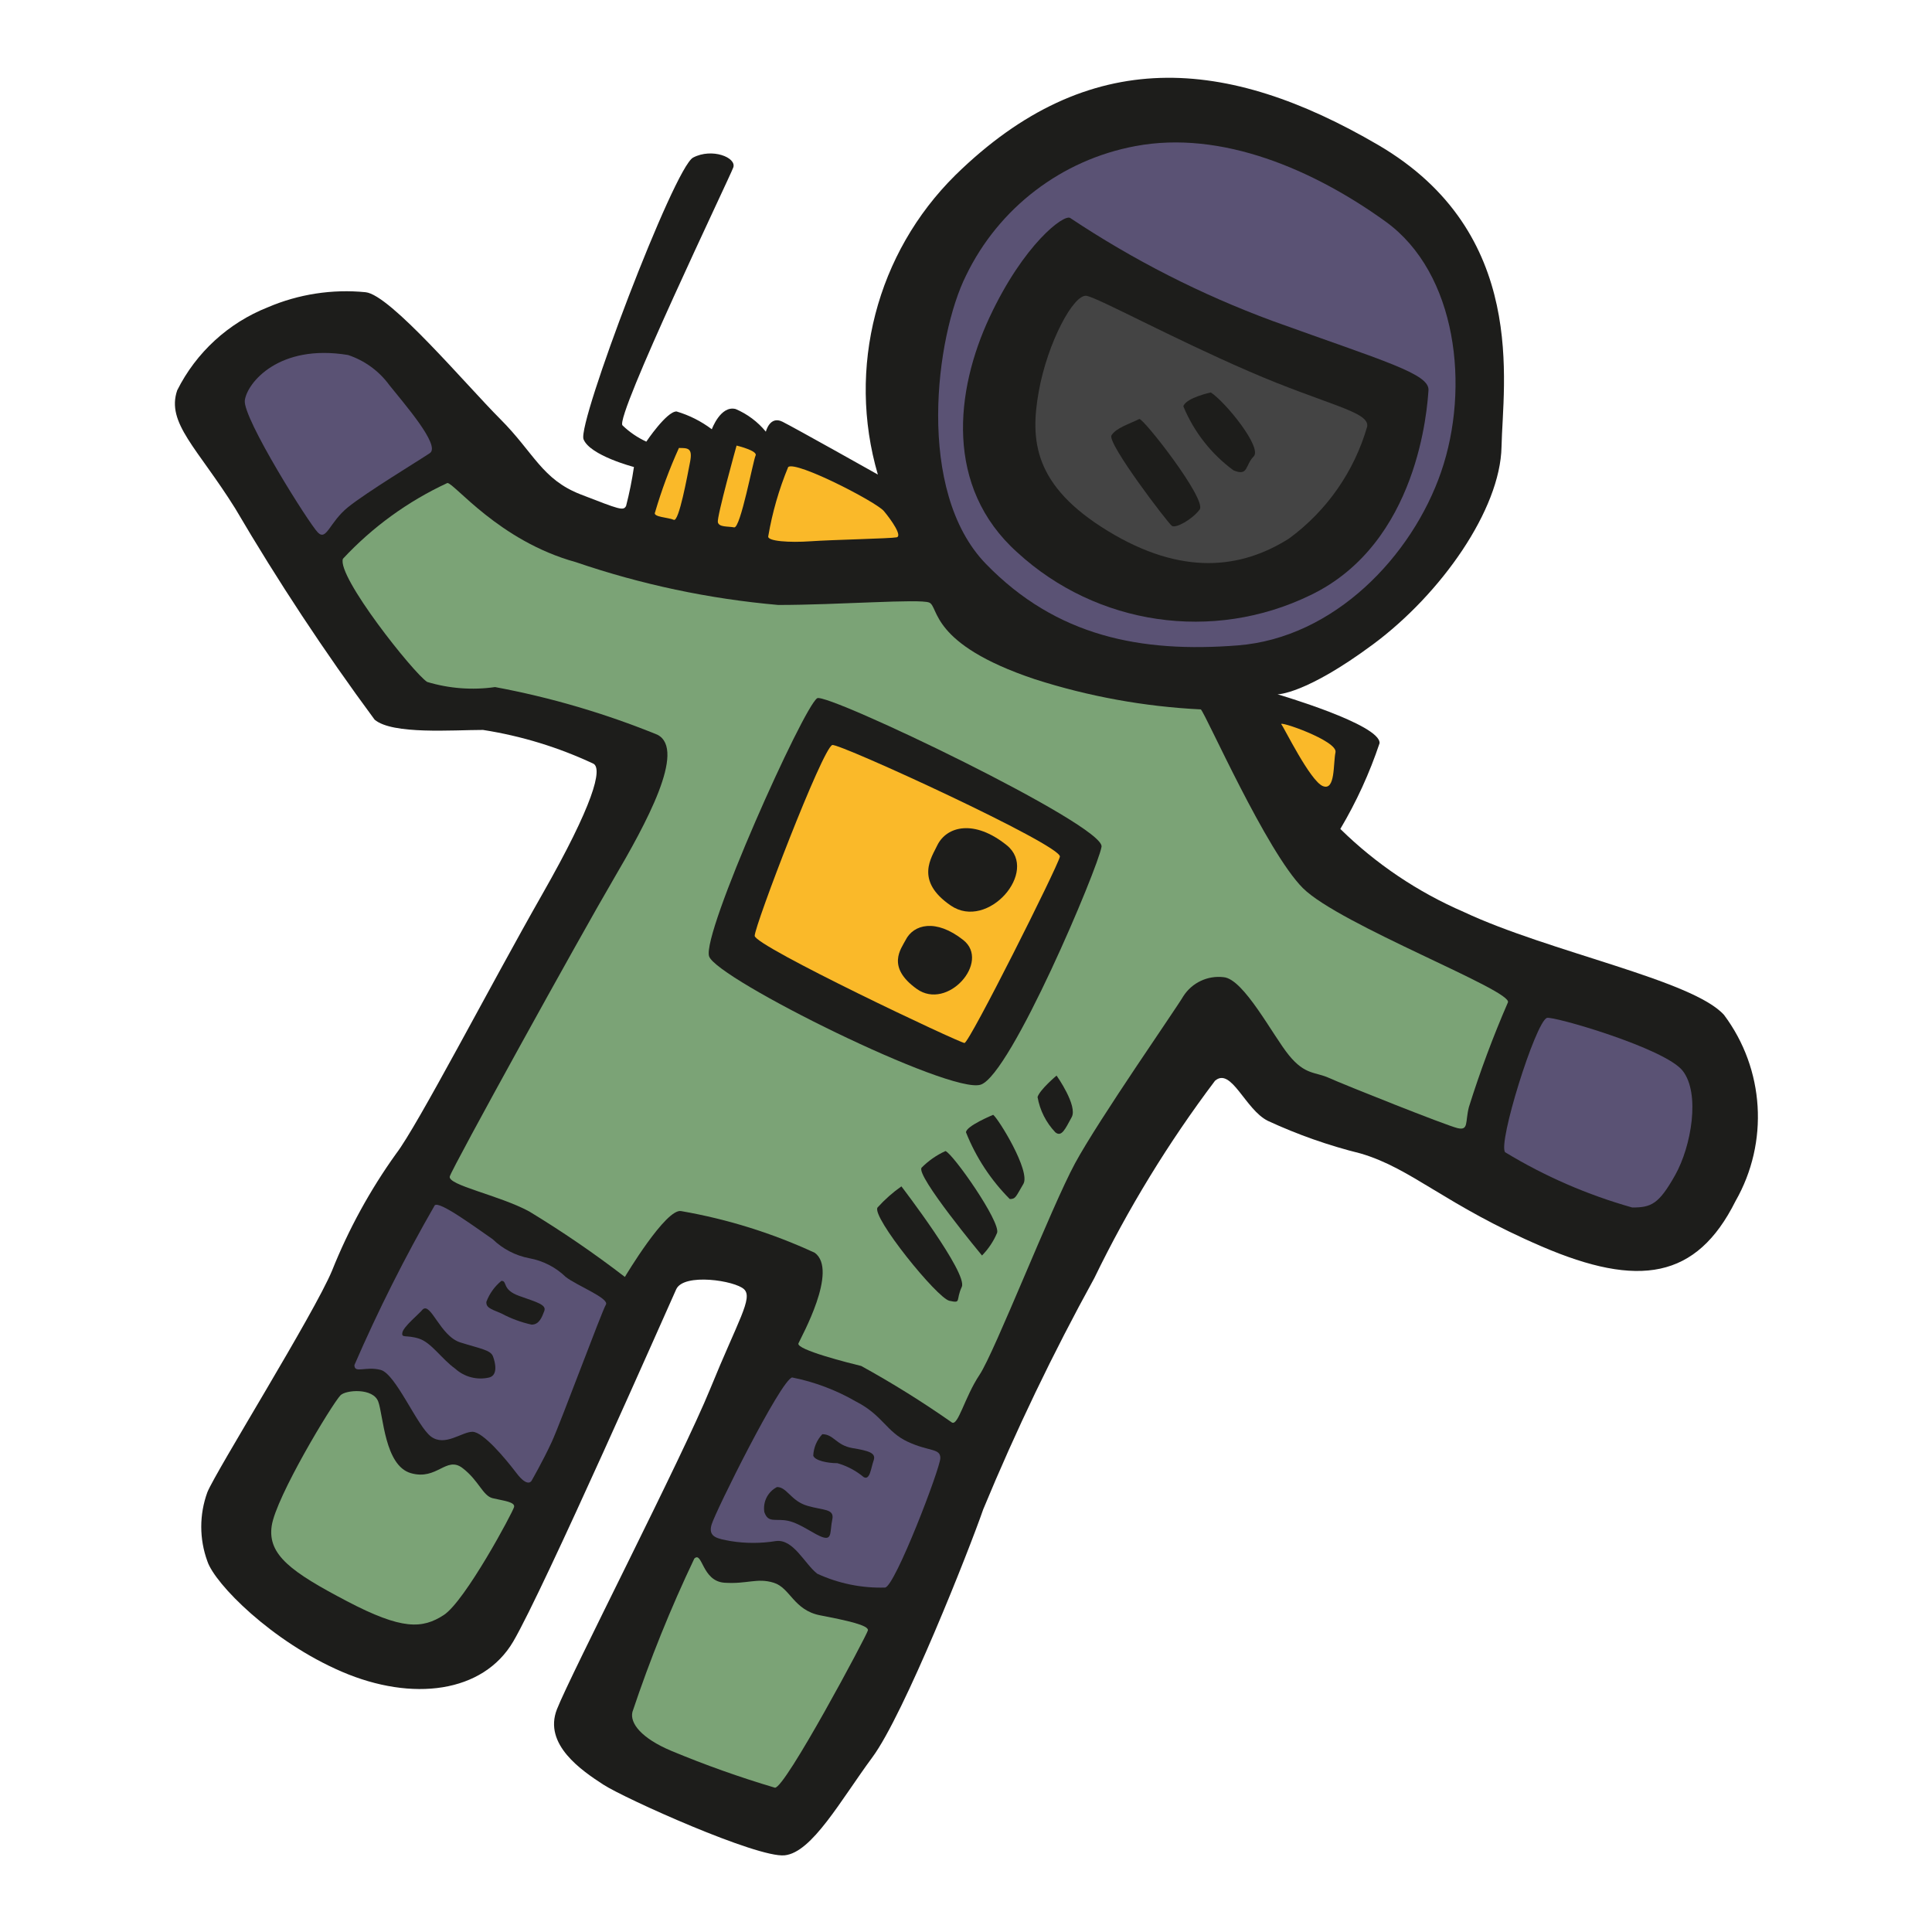
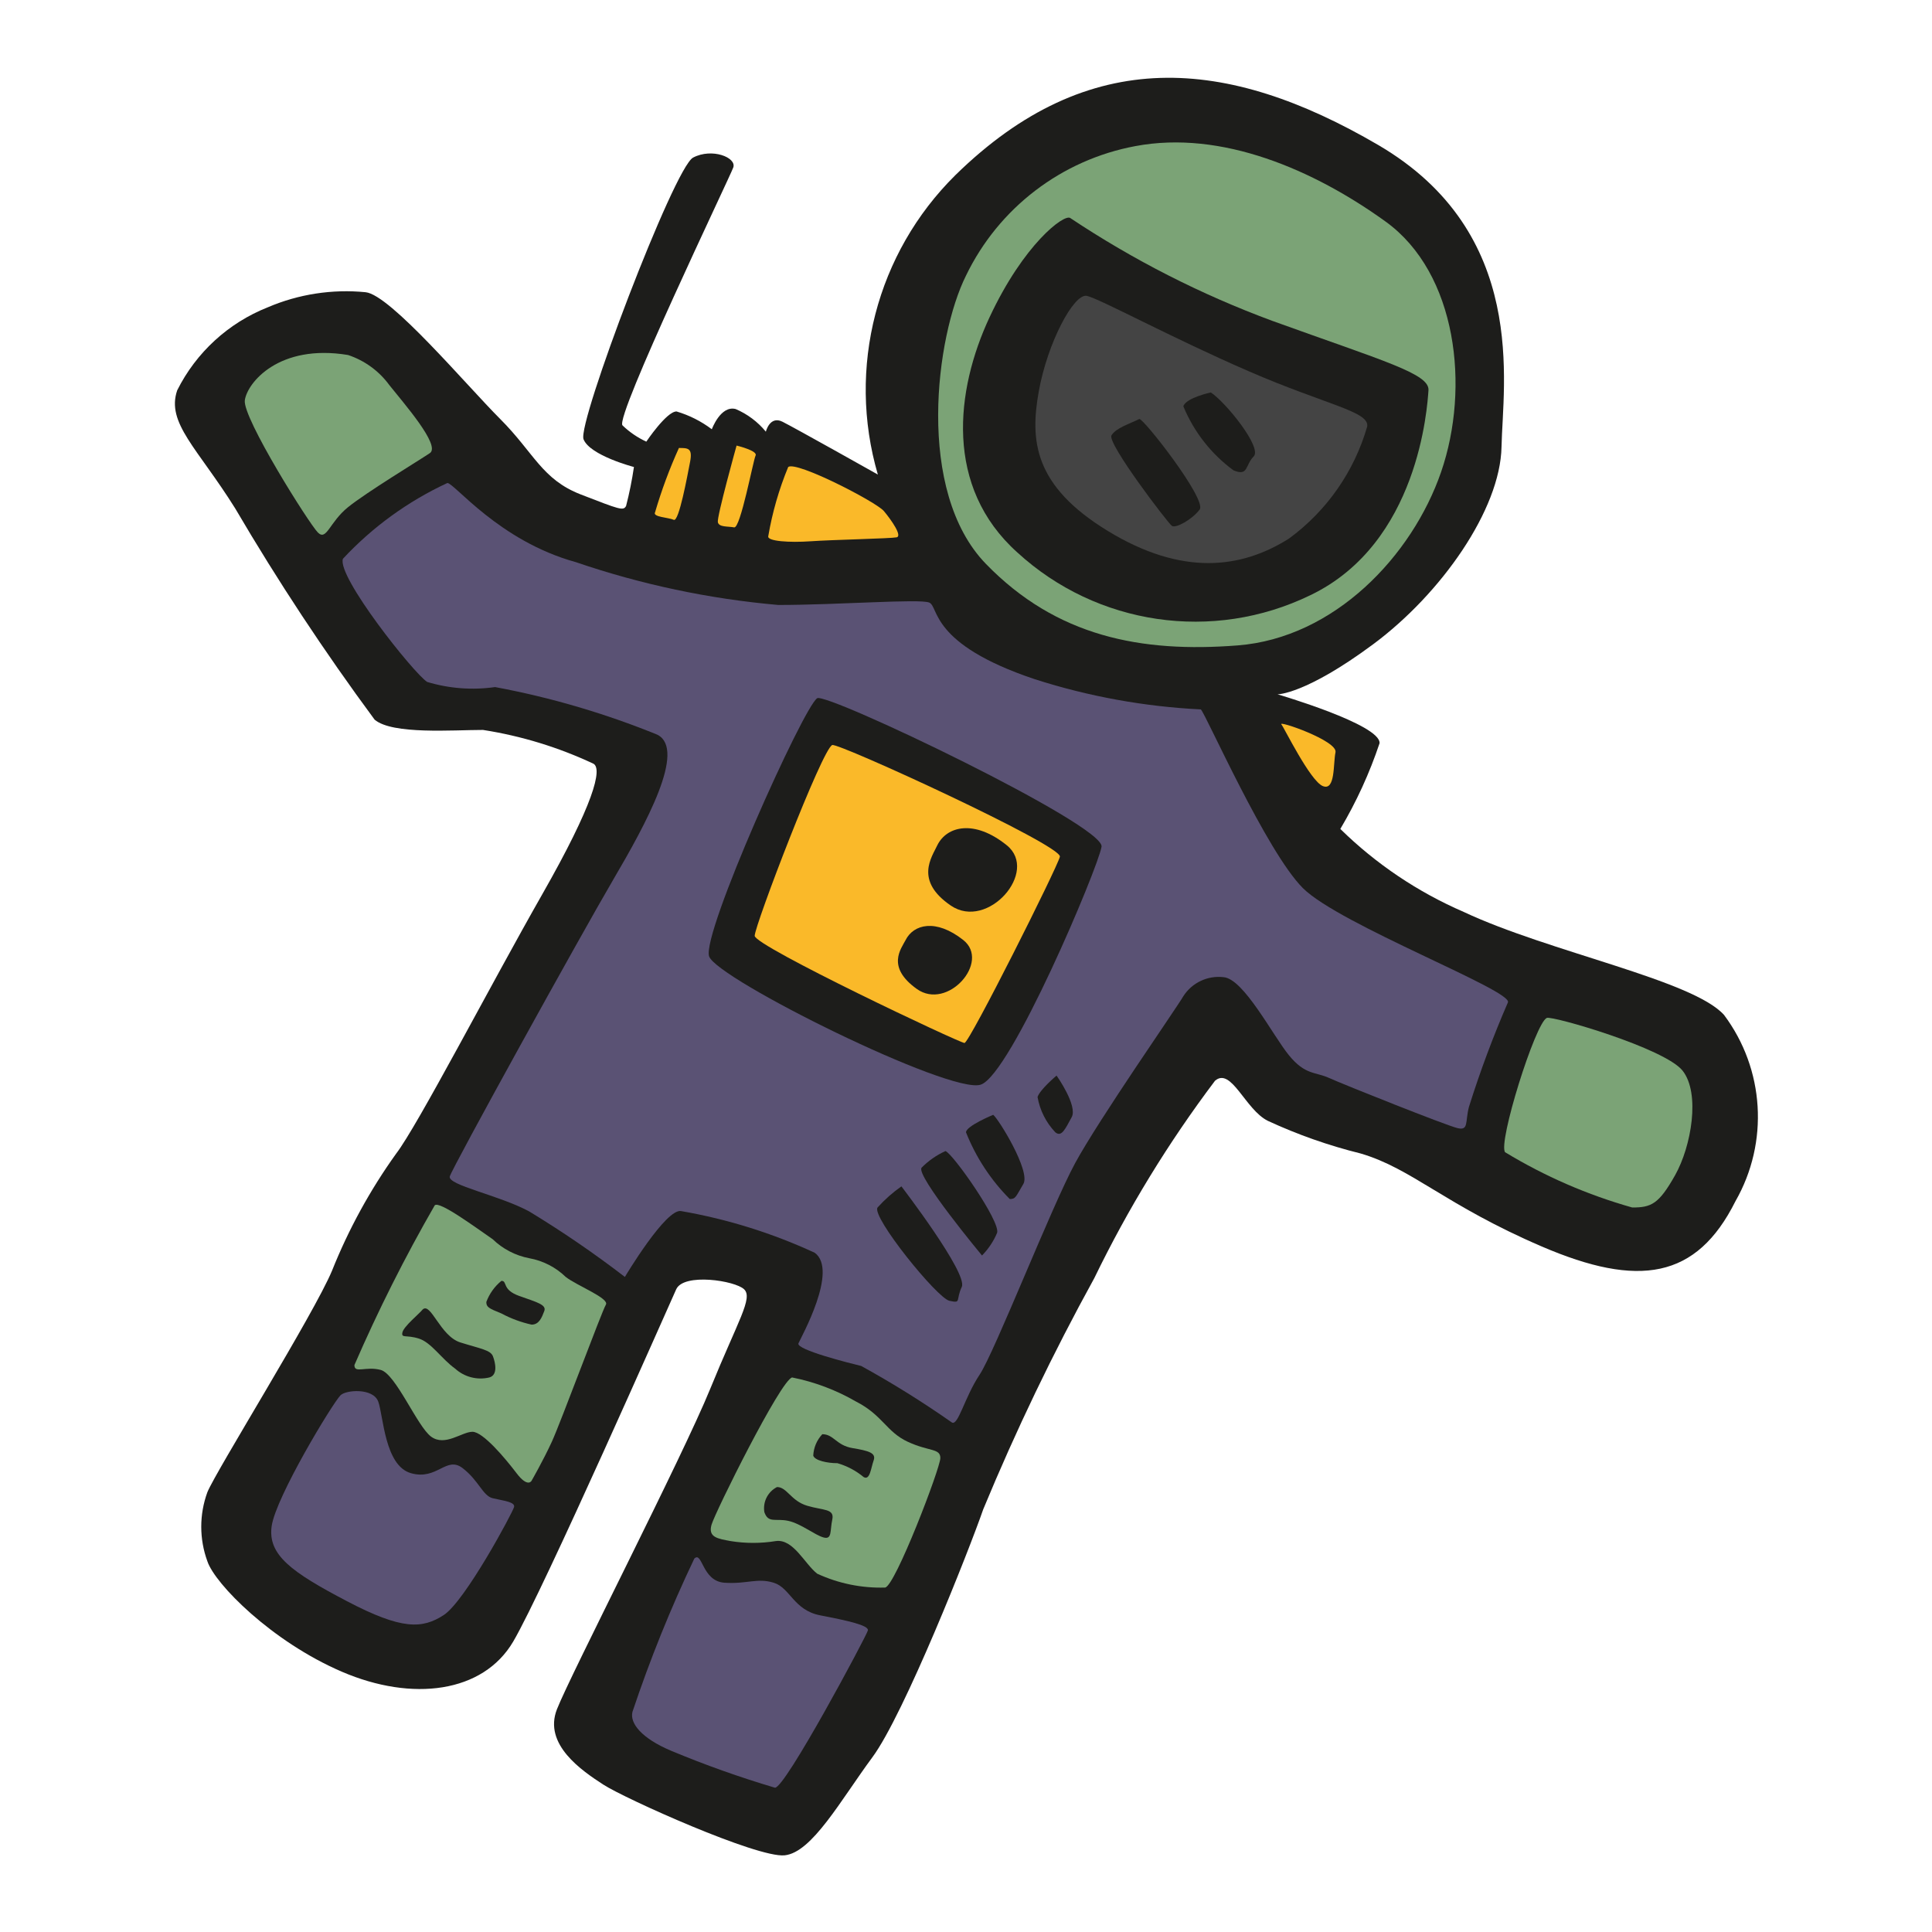
<svg xmlns="http://www.w3.org/2000/svg" width="800px" height="800px" viewBox="0 0 64 64" fill="#000000">
  <g id="SVGRepo_bgCarrier" stroke-width="0" />
  <g id="SVGRepo_tracerCarrier" stroke-linecap="round" stroke-linejoin="round" />
  <g id="SVGRepo_iconCarrier">
    <path d="m12.11 9.68c.82.08 3.34 3.08 4.46 4.2s1.38 2 2.67 2.5 1.41.55 1.5.38a12.33 12.33 0 0 0 .26-1.29s-1.46-.38-1.67-.92 3-9 3.63-9.33 1.45 0 1.33.33-3.92 8.25-3.67 8.54a2.86 2.86 0 0 0 .79.54s.67-1 1-1a3.66 3.66 0 0 1 1.17.59s.29-.8.79-.67a2.63 2.63 0 0 1 1 .75s.13-.54.55-.33 3.16 1.75 3.16 1.75a10 10 0 0 1 2.57-9.92c4.42-4.33 9-3.92 14-1s4.13 7.92 4.09 10-2 4.87-4.25 6.54-3.17 1.66-3.17 1.66 3.42 1 3.38 1.62a14.74 14.74 0 0 1 -1.3 2.84 13.45 13.45 0 0 0 4.09 2.75c2.83 1.33 7.58 2.25 8.62 3.41a5.63 5.63 0 0 1 .38 6.17c-1.29 2.58-3.21 2.88-6.42 1.5s-4.29-2.58-6-3.08a17.12 17.12 0 0 1 -3.07-1.08c-.75-.37-1.21-1.79-1.75-1.33a39.43 39.43 0 0 0 -4 6.54 76.88 76.88 0 0 0 -3.68 7.66c-.46 1.33-2.62 6.79-3.67 8.21s-2 3.16-2.91 3.25-5.29-1.88-6-2.34-2-1.33-1.54-2.5 4.16-8.36 5.08-10.62 1.42-3 1.12-3.29-2-.55-2.25 0-4.4 9.97-5.4 11.67-3.34 2-5.67 1-4.21-2.91-4.46-3.66a3.33 3.33 0 0 1 0-2.29c.29-.71 3.54-5.92 4.13-7.34a18.31 18.31 0 0 1 2.12-3.87c.71-.92 3.13-5.59 4.84-8.59s2-4.16 1.7-4.33a13.5 13.5 0 0 0 -3.66-1.12c-1 0-3 .16-3.59-.34a79.39 79.39 0 0 1 -4.62-7c-1.25-2-2.29-2.83-1.92-3.91a5.7 5.7 0 0 1 3-2.75 6.59 6.59 0 0 1 3.24-.5z" fill="#1d1d1b" />
-     <path d="m11.53 11.76a2.78 2.78 0 0 1 1.37 1c.46.58 1.71 2 1.34 2.25s-2.09 1.29-2.71 1.79-.71 1.13-1 .84-2.5-3.8-2.42-4.38 1.13-1.88 3.42-1.5z" fill="#5A5274" />
-     <path d="m14.82 16c.23 0 1.71 1.92 4.25 2.62a28.38 28.38 0 0 0 6.71 1.42c2 0 4.67-.21 5-.08s0 1.37 3.5 2.54a21.44 21.44 0 0 0 5.5 1c.17.17 2.17 4.71 3.38 5.92s7 3.41 6.79 3.79a35 35 0 0 0 -1.29 3.46c-.13.5 0 .79-.38.7s-3.79-1.45-4.25-1.66-.79-.09-1.33-.75-1.5-2.54-2.17-2.59a1.39 1.39 0 0 0 -1.33.63c-.21.37-2.8 4.08-3.59 5.54s-2.66 6.25-3.16 7-.71 1.71-.92 1.58a32.79 32.79 0 0 0 -3-1.87c-.37-.09-2.17-.54-2.08-.75s1.33-2.42.54-3a17.75 17.75 0 0 0 -4.42-1.38c-.5-.12-1.87 2.18-1.87 2.18a34.93 34.93 0 0 0 -3.17-2.17c-1-.54-2.71-.87-2.63-1.16s4.34-8 5.42-9.84 2.42-4.29 1.46-4.79a27.66 27.66 0 0 0 -5.38-1.58 5.23 5.23 0 0 1 -2.25-.17c-.45-.29-3-3.5-2.79-4.08a11.11 11.11 0 0 1 3.46-2.51z" fill="#7BA376" />
+     <path d="m11.53 11.76a2.78 2.78 0 0 1 1.37 1c.46.58 1.71 2 1.34 2.25s-2.09 1.29-2.71 1.79-.71 1.13-1 .84-2.5-3.8-2.42-4.38 1.13-1.88 3.42-1.5z" fill="#7BA376" />
+     <path d="m14.82 16c.23 0 1.71 1.92 4.25 2.62a28.38 28.38 0 0 0 6.71 1.42c2 0 4.67-.21 5-.08s0 1.37 3.5 2.54a21.44 21.44 0 0 0 5.5 1c.17.17 2.17 4.71 3.38 5.92s7 3.41 6.79 3.79a35 35 0 0 0 -1.29 3.46c-.13.5 0 .79-.38.7s-3.79-1.45-4.25-1.66-.79-.09-1.33-.75-1.5-2.54-2.17-2.59a1.39 1.39 0 0 0 -1.33.63c-.21.37-2.8 4.08-3.59 5.54s-2.66 6.25-3.16 7-.71 1.71-.92 1.58a32.79 32.79 0 0 0 -3-1.87c-.37-.09-2.17-.54-2.08-.75s1.33-2.42.54-3a17.75 17.75 0 0 0 -4.42-1.38c-.5-.12-1.87 2.18-1.87 2.18a34.93 34.93 0 0 0 -3.17-2.17c-1-.54-2.71-.87-2.63-1.16s4.34-8 5.42-9.84 2.42-4.29 1.46-4.79a27.66 27.66 0 0 0 -5.38-1.58 5.23 5.23 0 0 1 -2.25-.17c-.45-.29-3-3.5-2.79-4.08a11.11 11.11 0 0 1 3.46-2.51z" fill="#5A5274" />
    <path d="m22.49 14.84c.3 0 .46 0 .37.46s-.37 2-.54 1.92-.71-.09-.62-.25a16.21 16.21 0 0 1 .79-2.13z" fill="#FAB929" />
    <path d="m24.4 14.76s.71.17.63.33-.5 2.42-.71 2.38-.5 0-.54-.17.62-2.54.62-2.54z" fill="#FAB929" />
    <path d="m26.11 15.47c.27-.21 2.92 1.16 3.17 1.46s.62.83.42.87-2.13.08-2.84.13-1.46 0-1.41-.17a10.72 10.72 0 0 1 .66-2.29z" fill="#FAB929" />
-     <path d="m37.61 4.84c2.86-.54 5.92.79 8.29 2.5s2.8 5.5 1.84 8.29-3.54 5.5-6.74 5.75-6-.29-8.34-2.7-1.66-7.55-.66-9.55a7.82 7.82 0 0 1 5.61-4.29z" fill="#5A5274" />
+     <path d="m37.61 4.84c2.86-.54 5.92.79 8.29 2.5s2.8 5.5 1.84 8.29-3.54 5.5-6.74 5.75-6-.29-8.34-2.7-1.66-7.55-.66-9.55a7.82 7.82 0 0 1 5.61-4.29z" fill="#7BA376" />
    <path d="m35.45 7.22a32.21 32.21 0 0 0 6.7 3.41c3.71 1.34 5.21 1.75 5.17 2.3s-.32 5.07-3.92 6.79a8.72 8.72 0 0 1 -9.7-1.42c-2.42-2.17-2.05-5.37-.92-7.79s2.46-3.42 2.67-3.29z" fill="#1d1d1b" />
    <path d="m36 9.8c.44.1 2.79 1.38 5.37 2.5s4 1.33 3.92 1.83a7 7 0 0 1 -2.59 3.71c-1.58 1-3.54 1.25-6-.25s-2.58-3-2.29-4.62 1.16-3.25 1.59-3.17z" fill="#444444" />
    <path d="m40.11 13c.5.33 1.71 1.83 1.42 2.12s-.17.67-.67.46a5 5 0 0 1 -1.66-2.12c.08-.28.91-.46.91-.46z" fill="#1d1d1b" />
    <path d="m37.74 13.88c.12-.05 2.25 2.67 2 3s-.79.63-.92.54-2.16-2.75-2-3 .58-.37.92-.54z" fill="#1d1d1b" />
    <path d="m42.45 24c-.16-.16 1.87.54 1.79.92s0 1.29-.42 1.12-1.29-1.95-1.37-2.04z" fill="#FAB929" />
-     <path d="m51.24 33.72c.17-.08 3.91 1 4.5 1.75s.29 2.5-.25 3.46-.79 1.07-1.42 1.07a17 17 0 0 1 -4.21-1.83c-.25-.29 1-4.29 1.38-4.45z" fill="#5A5274" />
+     <path d="m51.24 33.72c.17-.08 3.91 1 4.5 1.75s.29 2.5-.25 3.46-.79 1.07-1.42 1.07a17 17 0 0 1 -4.21-1.83c-.25-.29 1-4.29 1.38-4.45z" fill="#7BA376" />
    <path d="m27.07 23.13c.32-.2 9.54 4.21 9.42 4.92s-3 7.54-4 7.88-8.75-3.5-9-4.25 3.12-8.25 3.58-8.55z" fill="#1d1d1b" />
    <path d="m27.57 24.68c.2-.08 7.63 3.33 7.54 3.7s-3 6.17-3.16 6.17-6.95-3.21-6.95-3.55 2.24-6.2 2.57-6.32z" fill="#FAB929" />
    <g fill="#1d1d1b">
      <path d="m31.05 28c.31-.63 1.22-.87 2.3 0s-.63 2.83-1.85 2-.63-1.61-.45-2z" />
      <path d="m30 31.14c.26-.52 1-.72 1.91 0s-.52 2.35-1.54 1.62-.52-1.33-.37-1.62z" />
      <path d="m35 35.63s.71 1 .5 1.38-.33.67-.54.5a2.26 2.26 0 0 1 -.59-1.17c.08-.25.63-.71.63-.71z" />
      <path d="m32.9 36.93c.17.12 1.25 1.87 1 2.29s-.25.5-.45.5a6.56 6.56 0 0 1 -1.45-2.21c0-.21.9-.58.9-.58z" />
      <path d="m31.32 38.13c.25.09 1.83 2.34 1.71 2.71a2.39 2.39 0 0 1 -.5.75s-2.21-2.66-2-2.91a2.66 2.66 0 0 1 .79-.55z" />
      <path d="m29.86 39.3s2.21 2.88 2 3.33 0 .55-.41.46-2.59-2.79-2.38-3.09a4.7 4.7 0 0 1 .79-.7z" />
    </g>
-     <path d="m14.4 39.93c.14-.17 1.38.75 1.92 1.12a2.39 2.39 0 0 0 1.21.63 2.33 2.33 0 0 1 1.21.62c.37.29 1.46.71 1.33.92s-1.5 3.91-1.79 4.54-.67 1.29-.67 1.29-.12.25-.5-.25-1.11-1.37-1.46-1.37-.91.5-1.37.16-1.17-2.08-1.67-2.21-.87.13-.87-.16a52.35 52.35 0 0 1 2.66-5.29z" fill="#5A5274" />
-     <path d="m26.24 45.63a6.93 6.93 0 0 1 2.12.8c.88.45 1 1 1.71 1.33s1.08.21 1.08.54-1.5 4.25-1.83 4.29a5 5 0 0 1 -2.25-.46c-.42-.33-.79-1.16-1.37-1.08a4.68 4.68 0 0 1 -1.5 0c-.42-.08-.75-.12-.63-.54s2.29-4.79 2.67-4.88z" fill="#5A5274" />
+     <path d="m14.4 39.93c.14-.17 1.38.75 1.92 1.12a2.39 2.39 0 0 0 1.21.63 2.33 2.33 0 0 1 1.21.62c.37.29 1.46.71 1.33.92s-1.5 3.91-1.79 4.54-.67 1.29-.67 1.29-.12.25-.5-.25-1.11-1.37-1.46-1.37-.91.5-1.37.16-1.17-2.08-1.67-2.21-.87.13-.87-.16a52.35 52.35 0 0 1 2.66-5.29z" fill="#7BA376" />
+     <path d="m26.24 45.63a6.93 6.93 0 0 1 2.12.8c.88.45 1 1 1.71 1.33s1.08.21 1.08.54-1.5 4.25-1.83 4.29a5 5 0 0 1 -2.25-.46c-.42-.33-.79-1.16-1.37-1.08a4.68 4.68 0 0 1 -1.5 0c-.42-.08-.75-.12-.63-.54s2.29-4.79 2.67-4.88z" fill="#7BA376" />
    <path d="m27.24 47.51c.38 0 .46.37 1 .46s.79.16.7.41-.12.67-.33.55a2.4 2.4 0 0 0 -.87-.46c-.34 0-.75-.09-.8-.25a1.11 1.11 0 0 1 .3-.71z" fill="#1d1d1b" />
    <path d="m25.74 49.26c.33 0 .46.46 1 .62s.91.09.83.46 0 .67-.29.59-.75-.46-1.17-.55-.66.09-.79-.29a.79.79 0 0 1 .42-.83z" fill="#1d1d1b" />
    <path d="m16.61 42.43c.21 0 0 .29.59.5s.91.29.83.5-.17.45-.42.45a3.87 3.87 0 0 1 -1-.37c-.42-.17-.5-.21-.5-.38a1.64 1.64 0 0 1 .5-.7z" fill="#1d1d1b" />
    <path d="m14 43.38c.27-.26.58.88 1.25 1.09s1 .25 1.08.46.17.62-.12.7a1.25 1.25 0 0 1 -1.13-.29c-.46-.33-.79-.87-1.21-1s-.58 0-.54-.2.57-.63.67-.76z" fill="#1d1d1b" />
-     <path d="m11.28 46.22c.18-.18 1.08-.25 1.25.21s.21 2.12 1.08 2.37 1.17-.58 1.71-.17.67.92 1 1 .75.12.71.29-1.62 3.12-2.33 3.58-1.38.5-3.21-.46-2.63-1.53-2.49-2.49 2-4.04 2.28-4.33z" fill="#7BA376" />
-     <path d="m23 51.63c.27-.26.25.75 1 .8s1.08-.17 1.63 0 .66.91 1.54 1.08 1.62.33 1.58.5-2.75 5.25-3.08 5.21a34.19 34.19 0 0 1 -3.43-1.22c-1-.42-1.38-.92-1.29-1.29a44.9 44.9 0 0 1 2.05-5.08z" fill="#7BA376" />
+     <path d="m11.28 46.22c.18-.18 1.08-.25 1.25.21s.21 2.12 1.08 2.37 1.17-.58 1.71-.17.67.92 1 1 .75.12.71.29-1.62 3.12-2.33 3.58-1.38.5-3.21-.46-2.63-1.53-2.49-2.49 2-4.04 2.28-4.33z" fill="#5A5274" />
+     <path d="m23 51.63c.27-.26.25.75 1 .8s1.08-.17 1.63 0 .66.91 1.54 1.08 1.62.33 1.58.5-2.75 5.25-3.08 5.21a34.19 34.19 0 0 1 -3.43-1.22c-1-.42-1.38-.92-1.29-1.29a44.9 44.9 0 0 1 2.05-5.08z" fill="#5A5274" />
  </g>
</svg>
